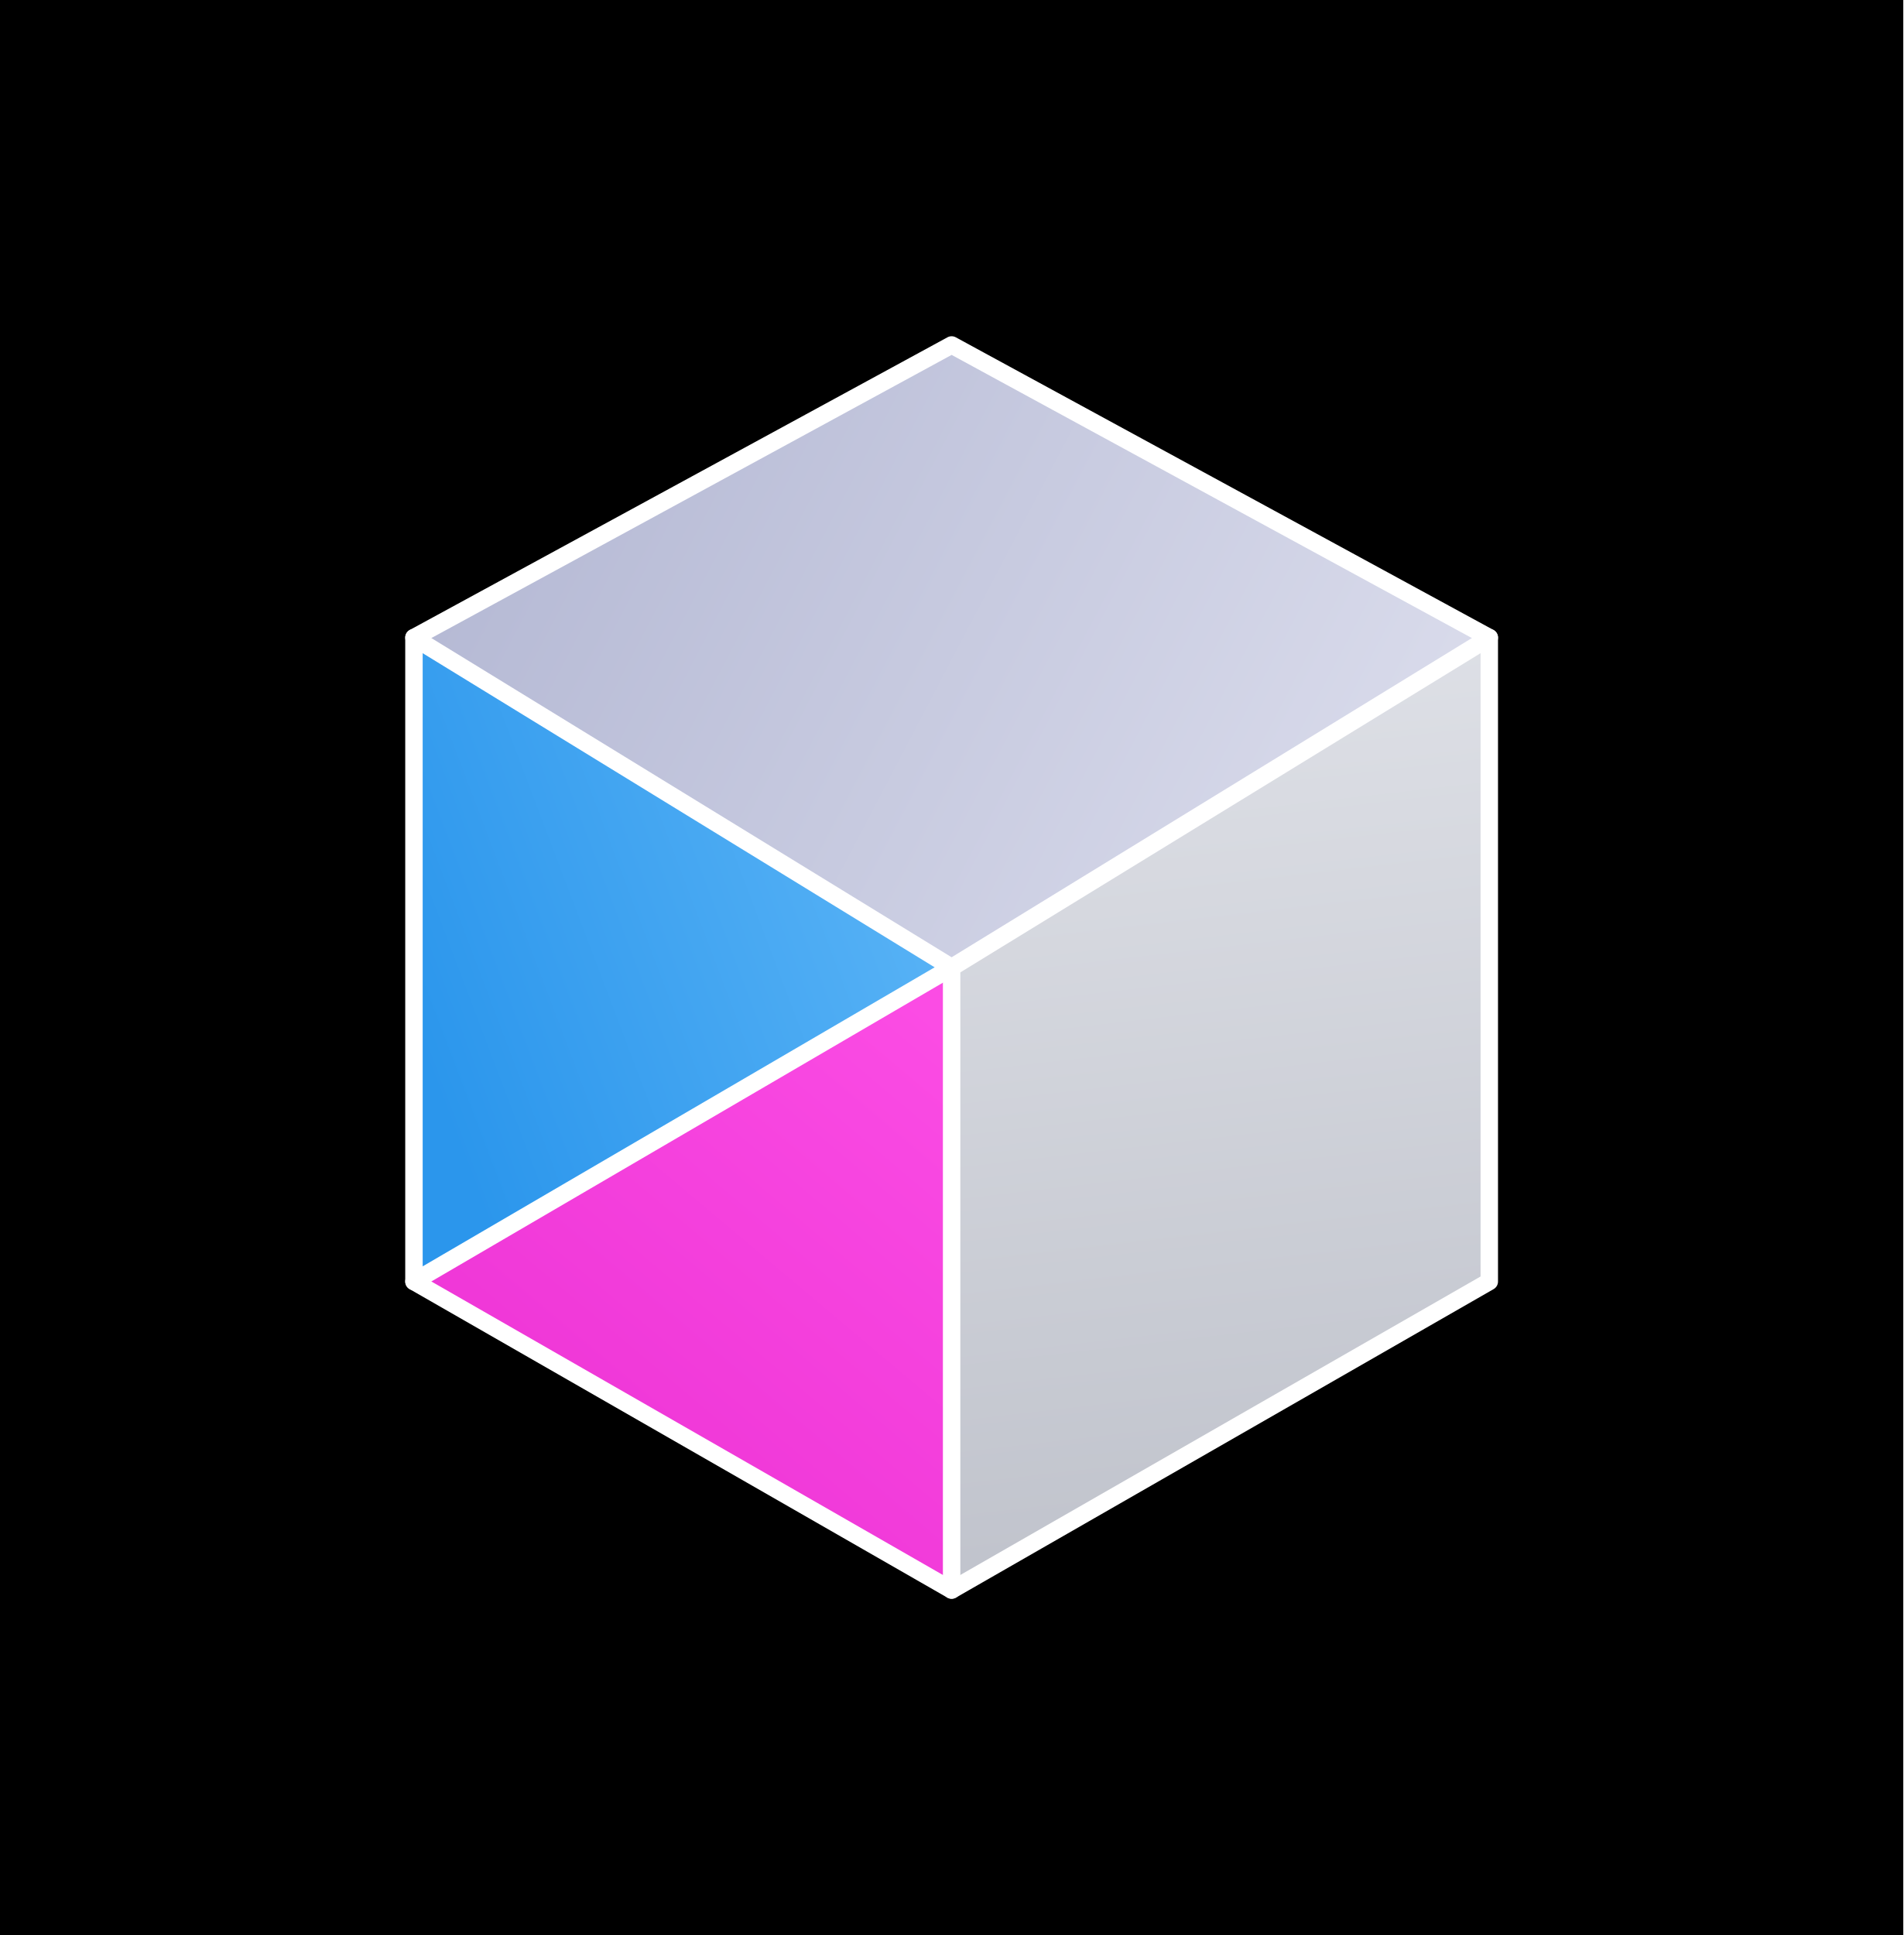
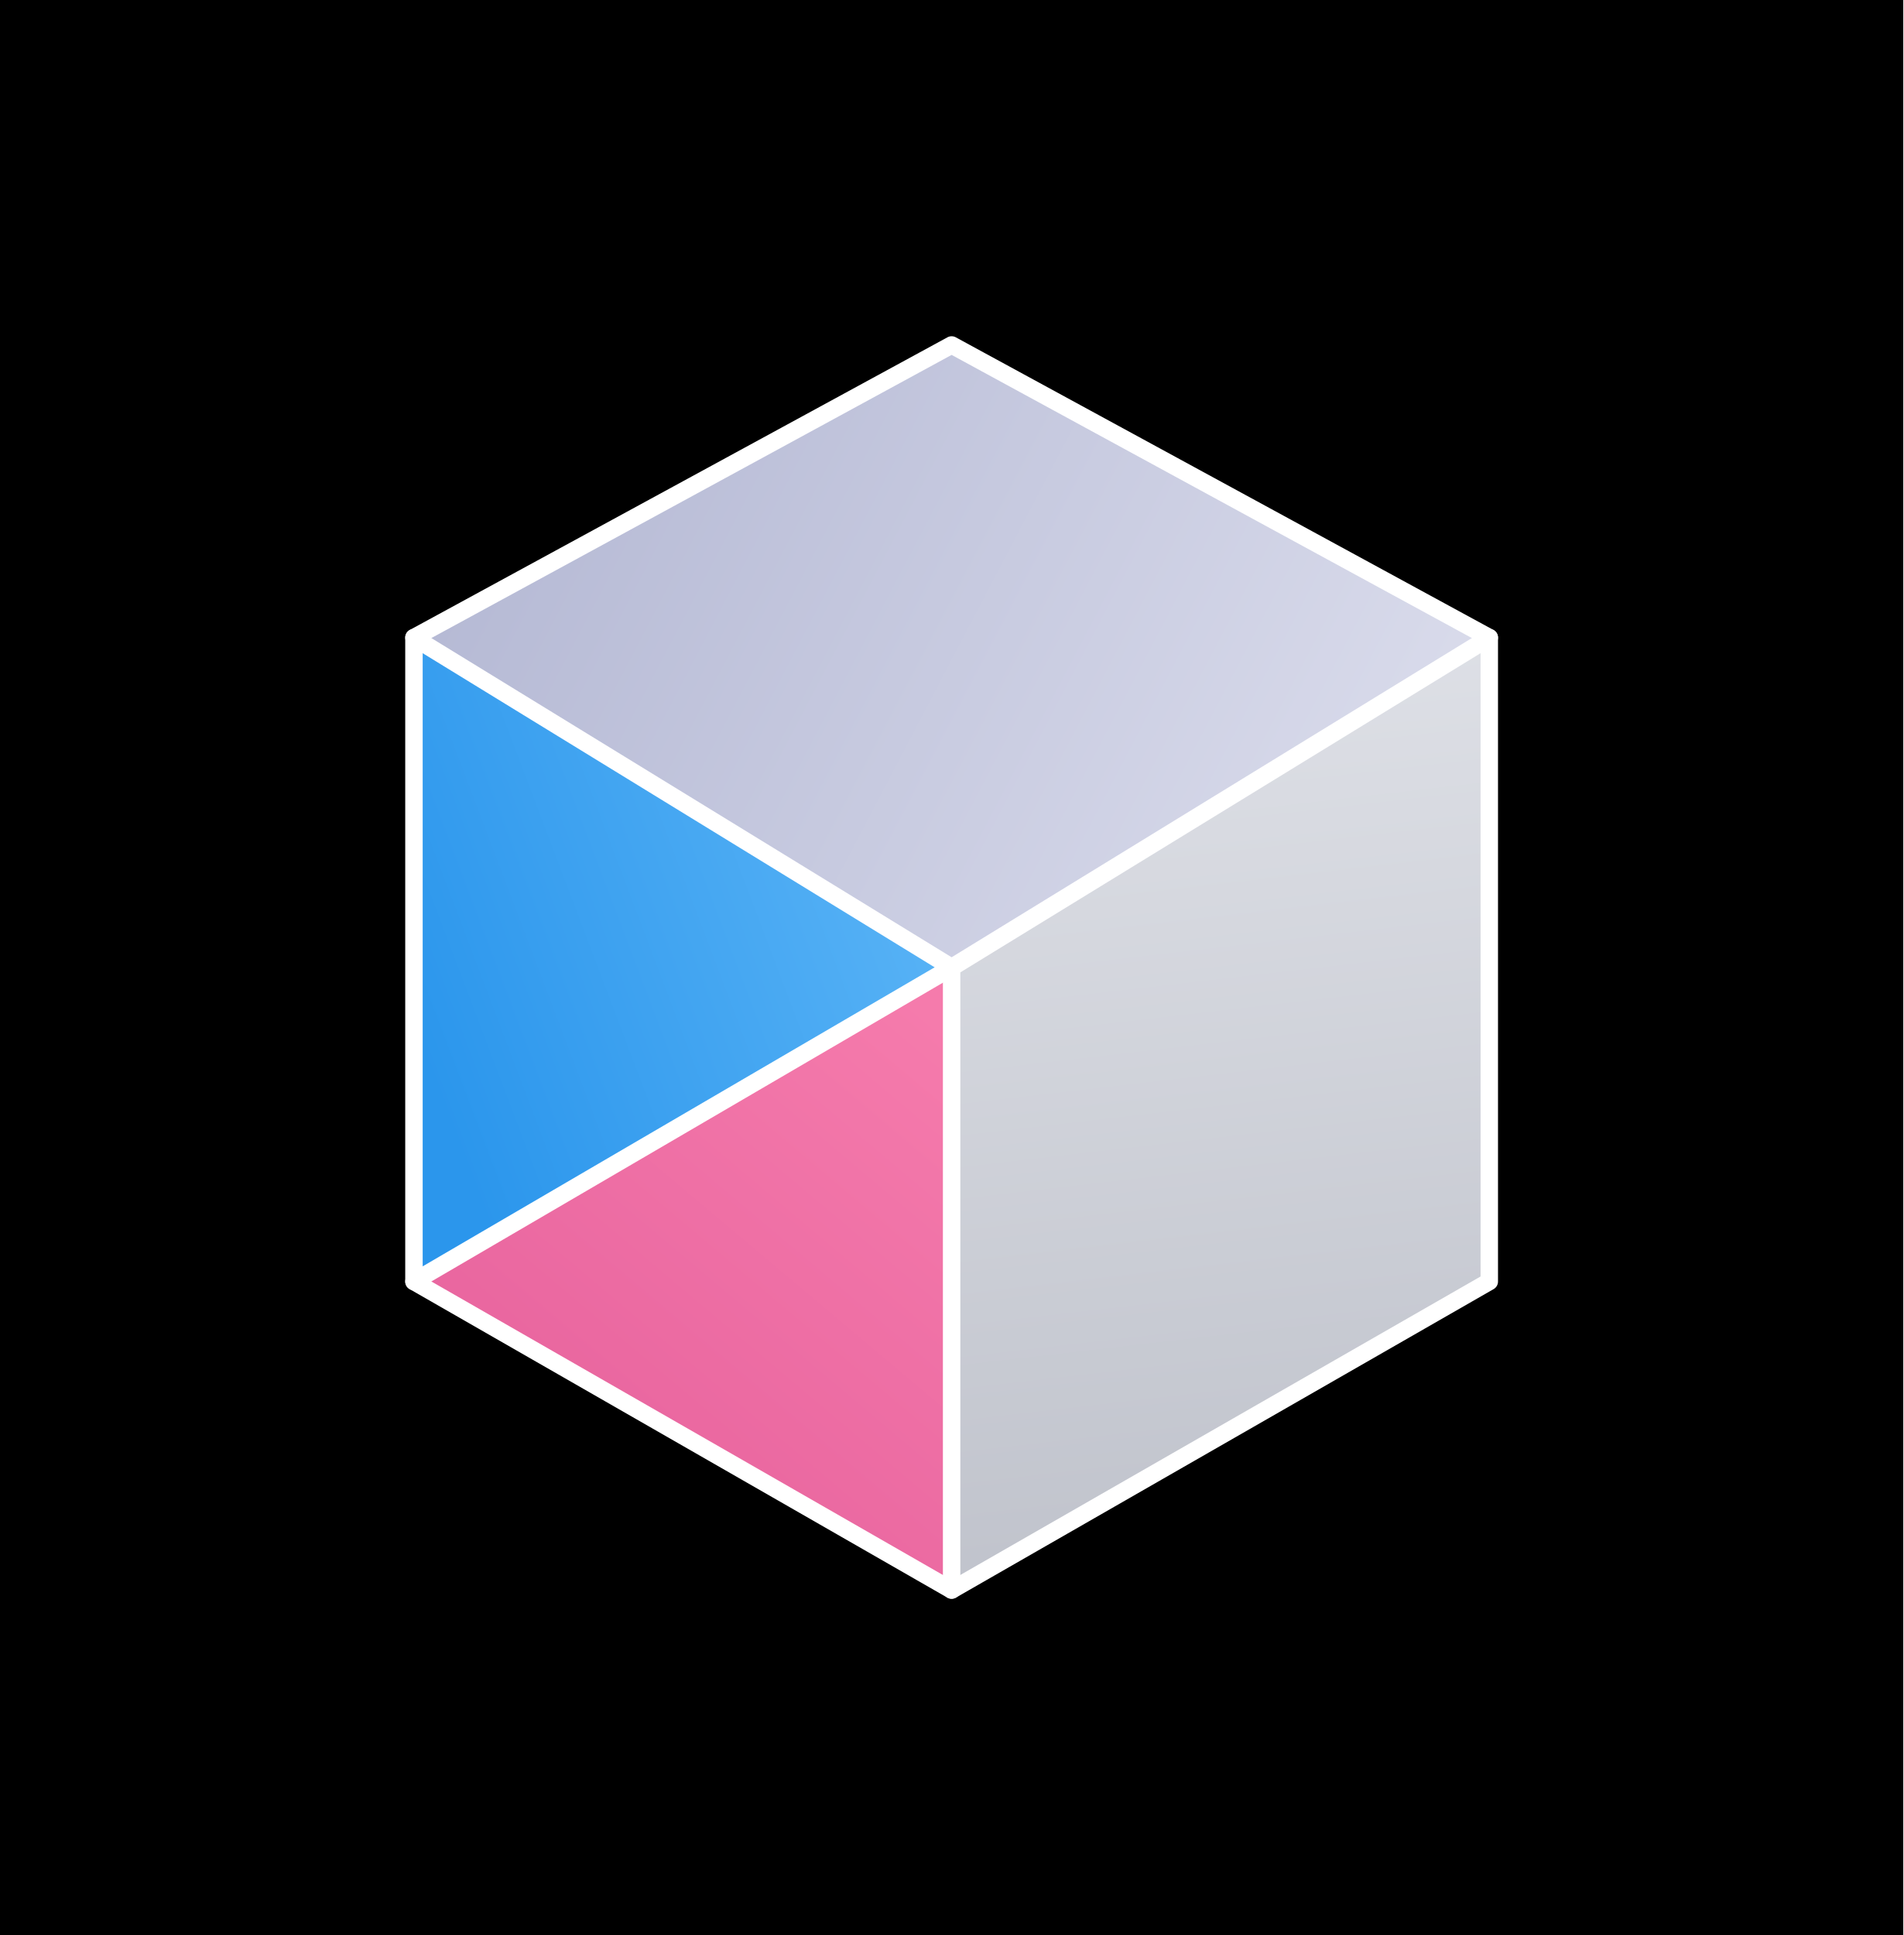
- <svg xmlns="http://www.w3.org/2000/svg" width="480" height="488" viewBox="0 0 240 244" role="img" aria-label="gl-repl logo: an open cube seen down its diagonal, azure and magenta interior showing through the missing face">
+ <svg xmlns="http://www.w3.org/2000/svg" width="480" height="488" viewBox="0 0 240 244" role="img" aria-label="gl-repl logo: an open cube seen down its diagonal, azure and rose interior showing through the missing face">
  <defs>
    <linearGradient id="top" gradientUnits="userSpaceOnUse" x1="60" y1="70" x2="165" y2="125">
      <stop offset="0" stop-color="#b6bad5" />
      <stop offset="1" stop-color="#d9dbeb" />
    </linearGradient>
    <linearGradient id="side" gradientUnits="userSpaceOnUse" x1="150" y1="70" x2="165" y2="200">
      <stop offset="0" stop-color="#e1e3e9" />
      <stop offset="1" stop-color="#bfc2cb" />
    </linearGradient>
    <linearGradient id="wall" gradientUnits="userSpaceOnUse" x1="52" y1="130" x2="118" y2="105">
      <stop offset="0" stop-color="#2b96ec" />
      <stop offset="1" stop-color="#5ab4f6" />
    </linearGradient>
    <linearGradient id="floor" gradientUnits="userSpaceOnUse" x1="118" y1="128" x2="70" y2="185">
-       <stop offset="0" stop-color="#fb4ce4" />
-       <stop offset="1" stop-color="#ee35d6" />
+       <stop offset="0" stop-color="#f57bac" />
+       <stop offset="1" stop-color="#e8649e" />
    </linearGradient>
  </defs>
  <rect width="240" height="244" fill="#000000" />
  <polygon points="52.2,80.4 120,43.5 187.8,80.4 120,122" fill="url(#top)" />
  <polygon points="120,122 187.8,80.4 187.8,161.6 120,200.5" fill="url(#side)" />
  <polygon points="52.2,80.4 120,122 52.2,161.6" fill="url(#wall)" />
  <polygon points="120,122 120,200.5 52.2,161.6" fill="url(#floor)" />
  <g fill="none" stroke="#ffffff" stroke-width="2.2" stroke-linejoin="round" stroke-linecap="round">
    <polygon points="120,43.5 187.8,80.4 187.8,161.6 120,200.5 52.2,161.6 52.2,80.4" />
    <polyline points="52.2,80.4 120,122 187.8,80.4" />
    <polyline points="120,122 120,200.5" />
    <polyline points="120,122 52.2,161.6" />
  </g>
</svg>
